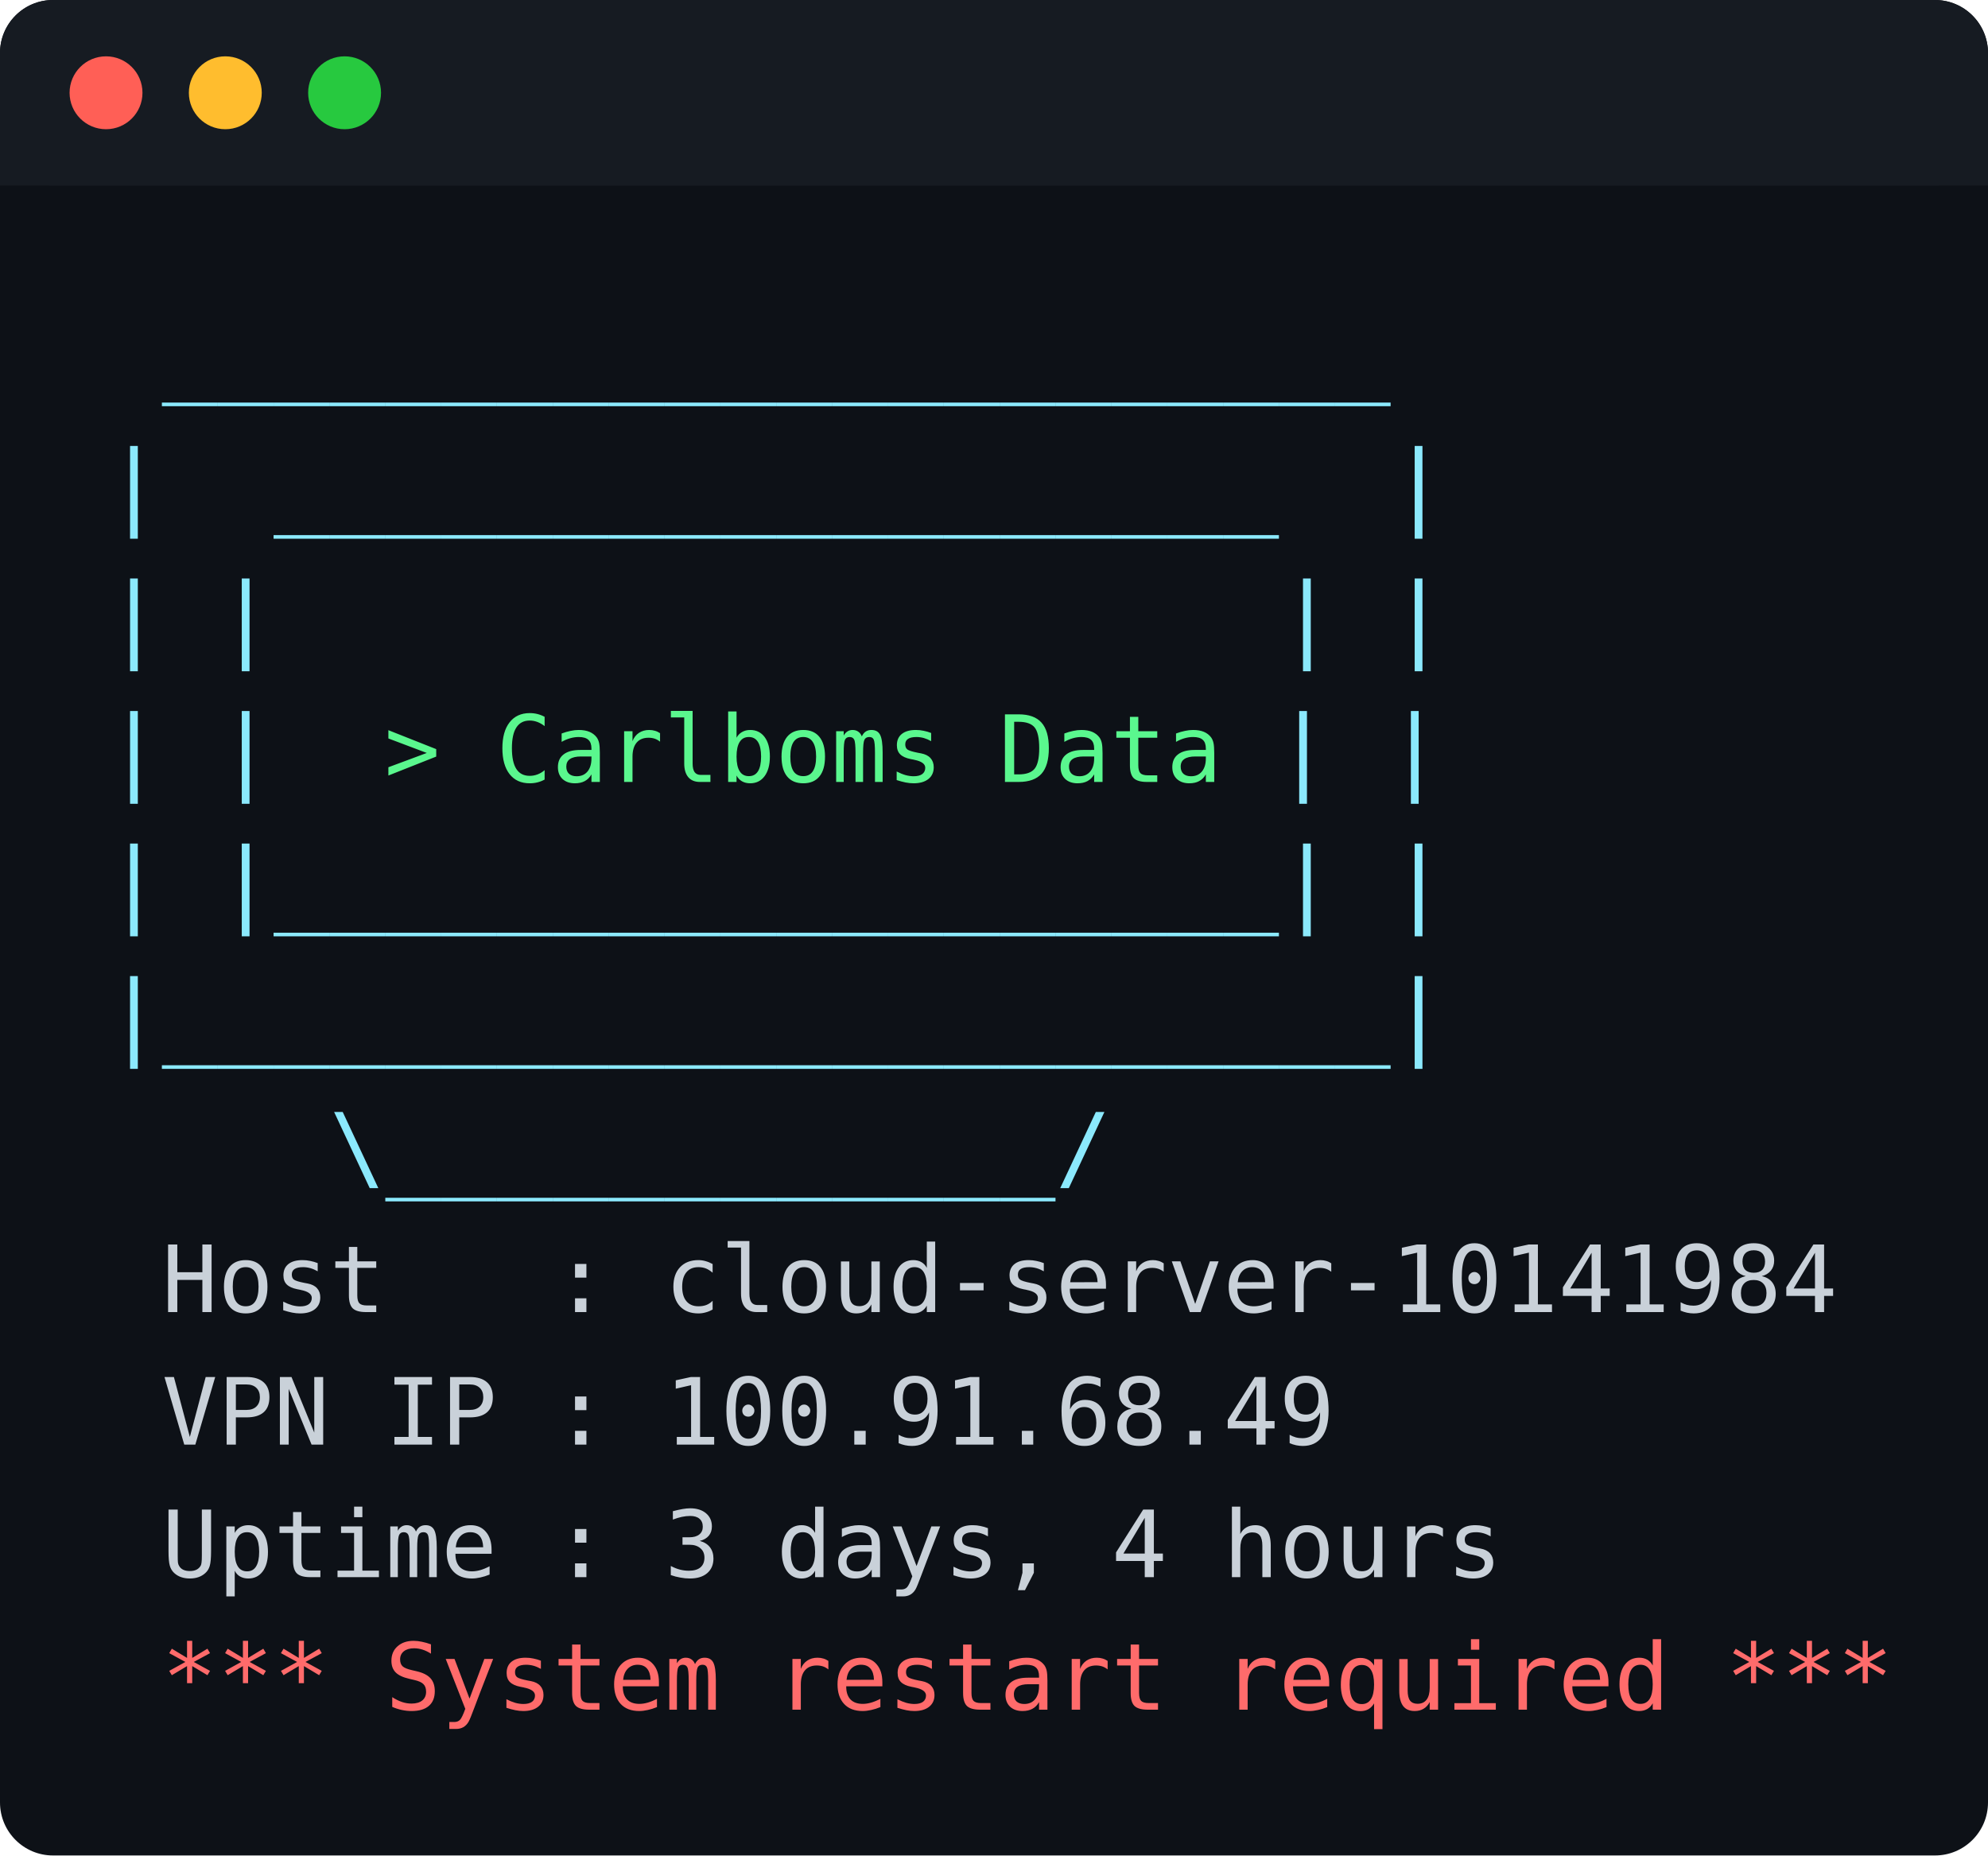
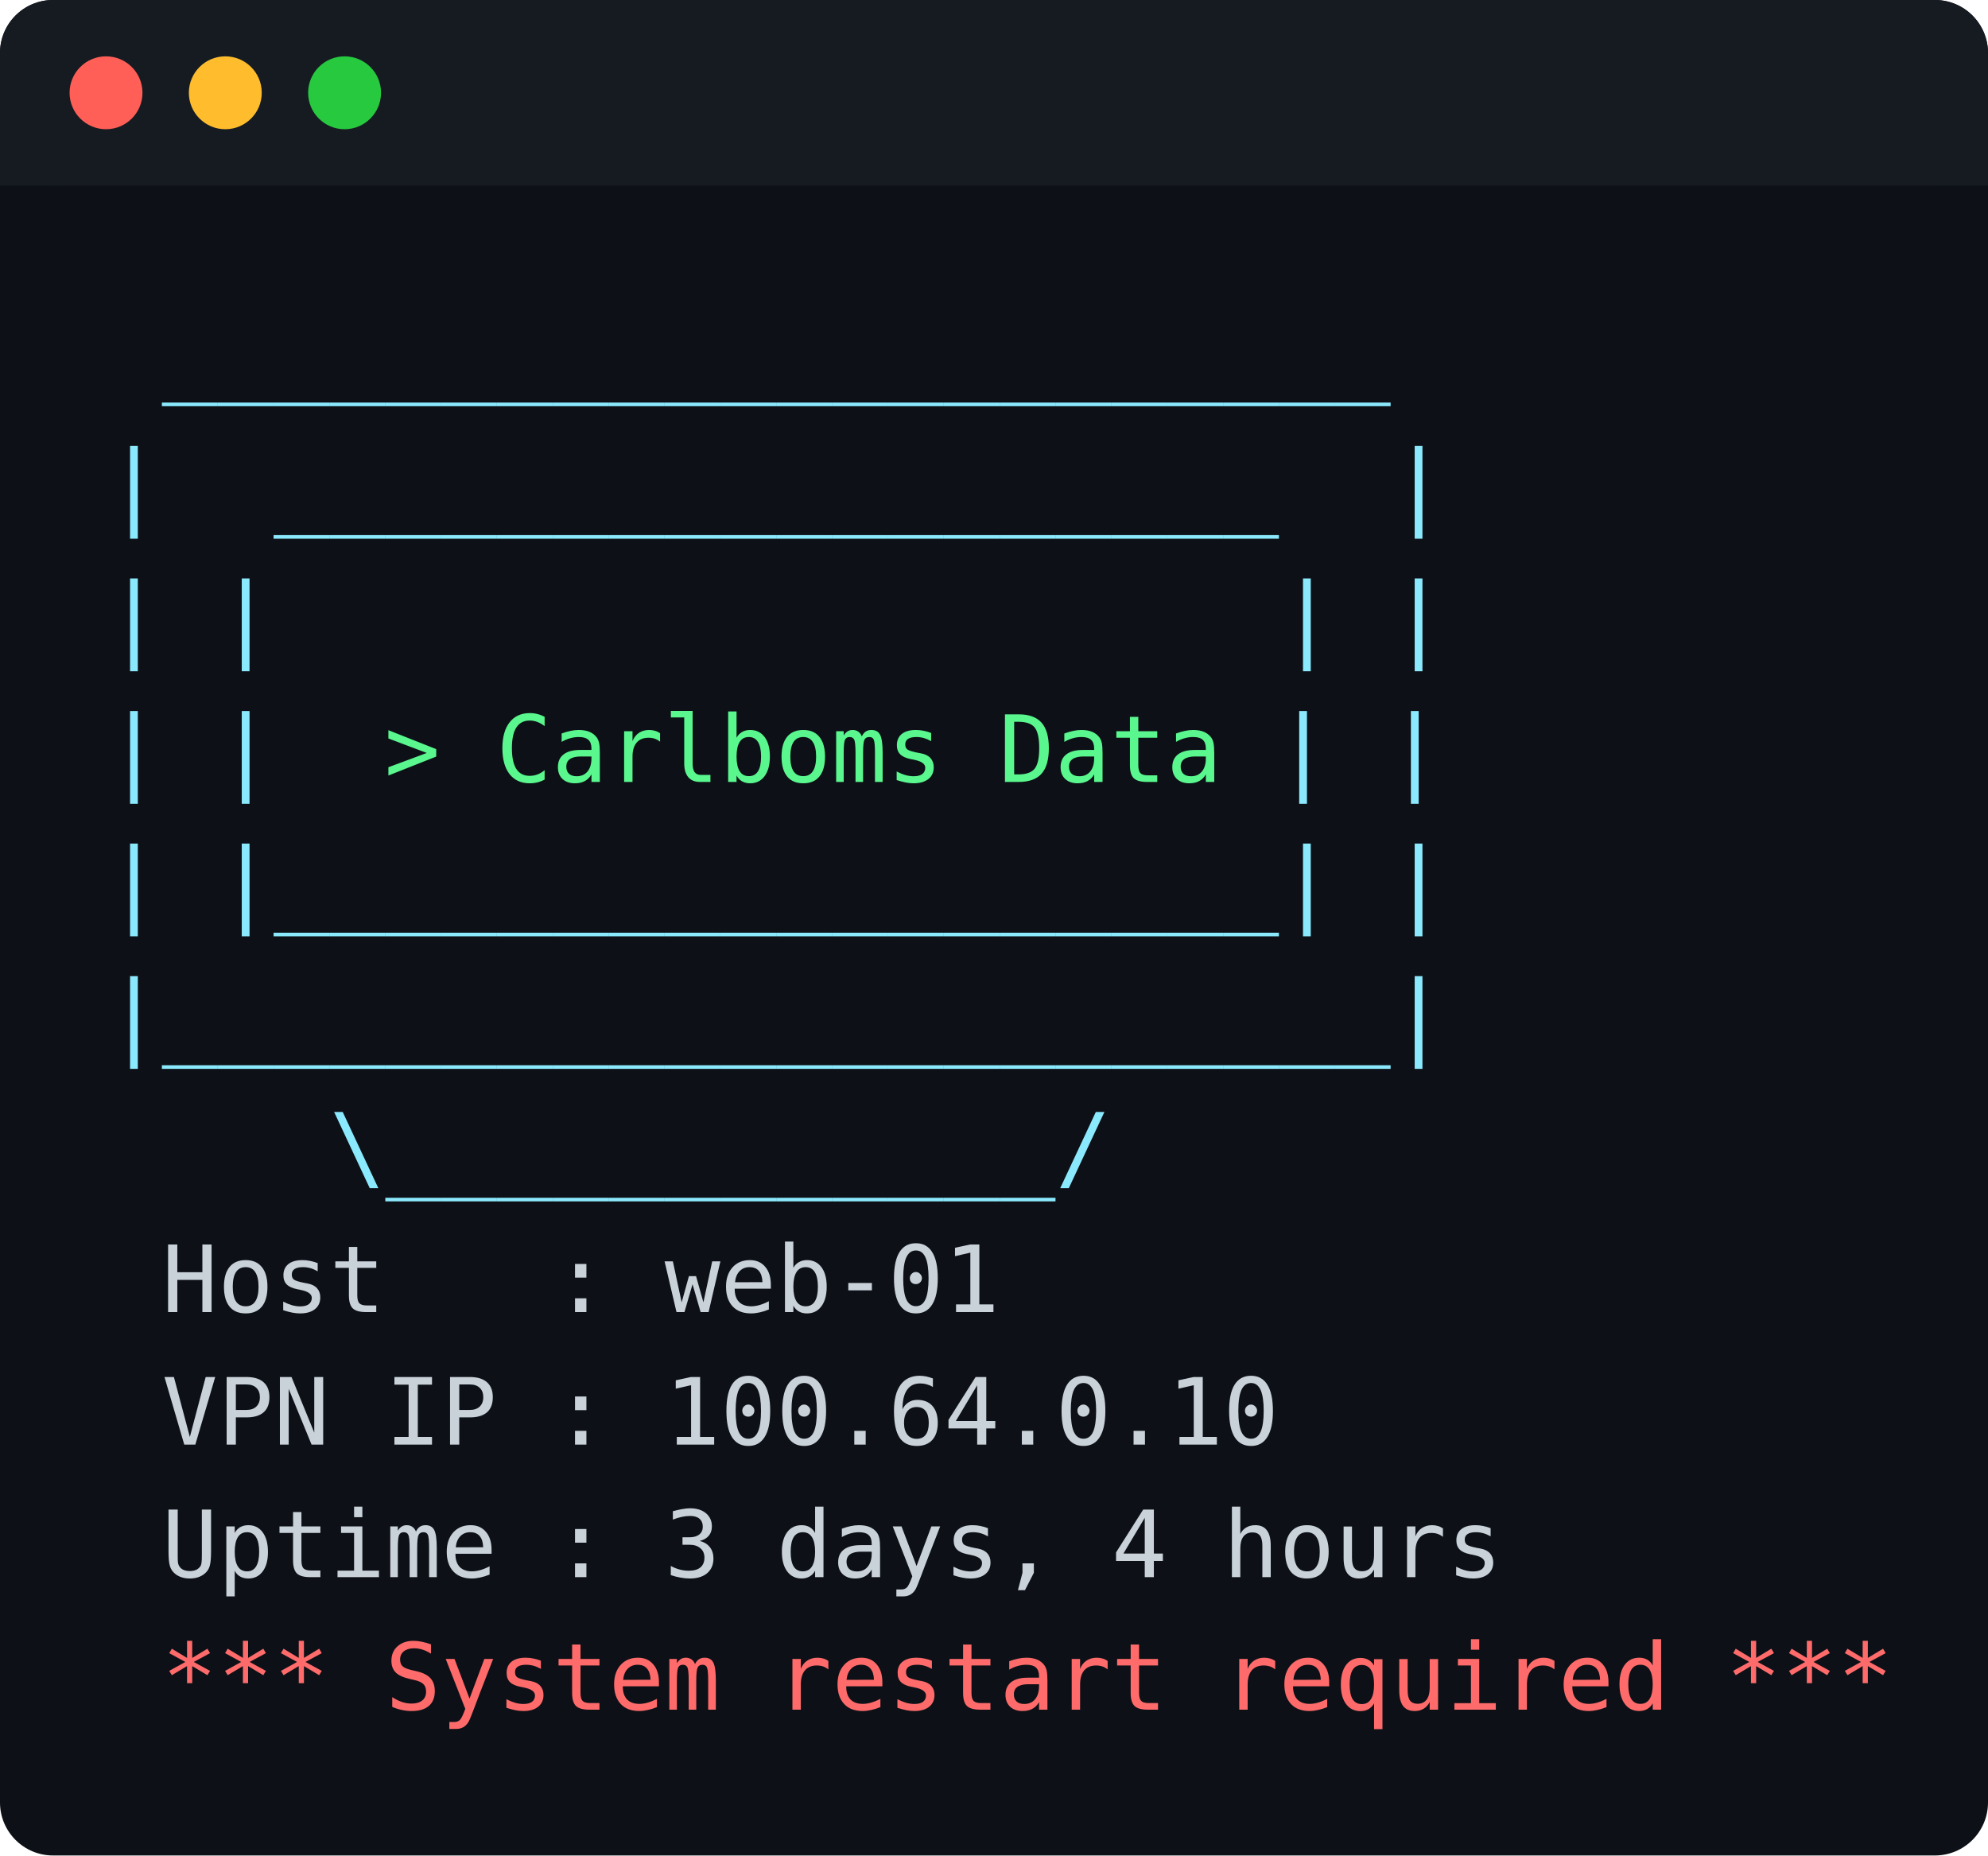
<svg xmlns="http://www.w3.org/2000/svg" width="300" height="280" viewBox="0 0 300 280" font-family="ui-monospace,SFMono-Regular,Menlo,Consolas,&quot;DejaVu Sans Mono&quot;,&quot;Liberation Mono&quot;,monospace" font-size="14">
  <rect width="300" height="280" rx="8" fill="#0d1117" />
  <rect width="300" height="28" rx="8" fill="#161b22" />
  <rect y="20" width="300" height="8" fill="#161b22" />
  <circle cx="16" cy="14" r="5.5" fill="#ff5f56" />
  <circle cx="34" cy="14" r="5.5" fill="#ffbd2e" />
  <circle cx="52" cy="14" r="5.5" fill="#27c93f" />
  <text y="58" xml:space="preserve">
    <tspan x="16.0" textLength="201.6" lengthAdjust="spacingAndGlyphs" fill="#8be9fd"> ______________________ </tspan>
  </text>
  <text y="78" xml:space="preserve">
    <tspan x="16.0" textLength="201.6" lengthAdjust="spacingAndGlyphs" fill="#8be9fd">|  __________________  |</tspan>
  </text>
  <text y="98" xml:space="preserve">
    <tspan x="16.0" textLength="201.6" lengthAdjust="spacingAndGlyphs" fill="#8be9fd">| |                  | |</tspan>
  </text>
  <text y="118" xml:space="preserve">
    <tspan x="16.0" textLength="42.0" lengthAdjust="spacingAndGlyphs" fill="#8be9fd">| |  </tspan>
    <tspan x="58.0" textLength="126.0" lengthAdjust="spacingAndGlyphs" fill="#5af78e">&gt; Carlboms Data</tspan>
    <tspan x="184.0" textLength="33.6" lengthAdjust="spacingAndGlyphs" fill="#8be9fd"> | |</tspan>
  </text>
  <text y="138" xml:space="preserve">
    <tspan x="16.0" textLength="201.6" lengthAdjust="spacingAndGlyphs" fill="#8be9fd">| |__________________| |</tspan>
  </text>
  <text y="158" xml:space="preserve">
    <tspan x="16.0" textLength="201.6" lengthAdjust="spacingAndGlyphs" fill="#8be9fd">|______________________|</tspan>
  </text>
  <text y="178" xml:space="preserve">
    <tspan x="16.0" textLength="201.6" lengthAdjust="spacingAndGlyphs" fill="#8be9fd">    \____________/      </tspan>
  </text>
  <text y="198" xml:space="preserve">
-     <tspan x="16.0" textLength="260.4" lengthAdjust="spacingAndGlyphs" fill="#c9d1d9"> Host   : cloud-server-10141984</tspan>
+     <tspan x="16.0" textLength="134.4" lengthAdjust="spacingAndGlyphs" fill="#c9d1d9"> Host   : web-01</tspan>
  </text>
  <text y="218" xml:space="preserve">
-     <tspan x="16.0" textLength="184.8" lengthAdjust="spacingAndGlyphs" fill="#c9d1d9"> VPN IP : 100.91.68.49</tspan>
+     <tspan x="16.0" textLength="176.4" lengthAdjust="spacingAndGlyphs" fill="#c9d1d9"> VPN IP : 100.64.0.10</tspan>
  </text>
  <text y="238" xml:space="preserve">
    <tspan x="16.0" textLength="210.0" lengthAdjust="spacingAndGlyphs" fill="#c9d1d9"> Uptime : 3 days, 4 hours</tspan>
  </text>
  <text y="258" xml:space="preserve">
    <tspan x="16.0" textLength="8.4" lengthAdjust="spacingAndGlyphs" fill="#c9d1d9"> </tspan>
    <tspan x="24.4" textLength="260.4" lengthAdjust="spacingAndGlyphs" fill="#ff6b6b">*** System restart required ***</tspan>
  </text>
</svg>
